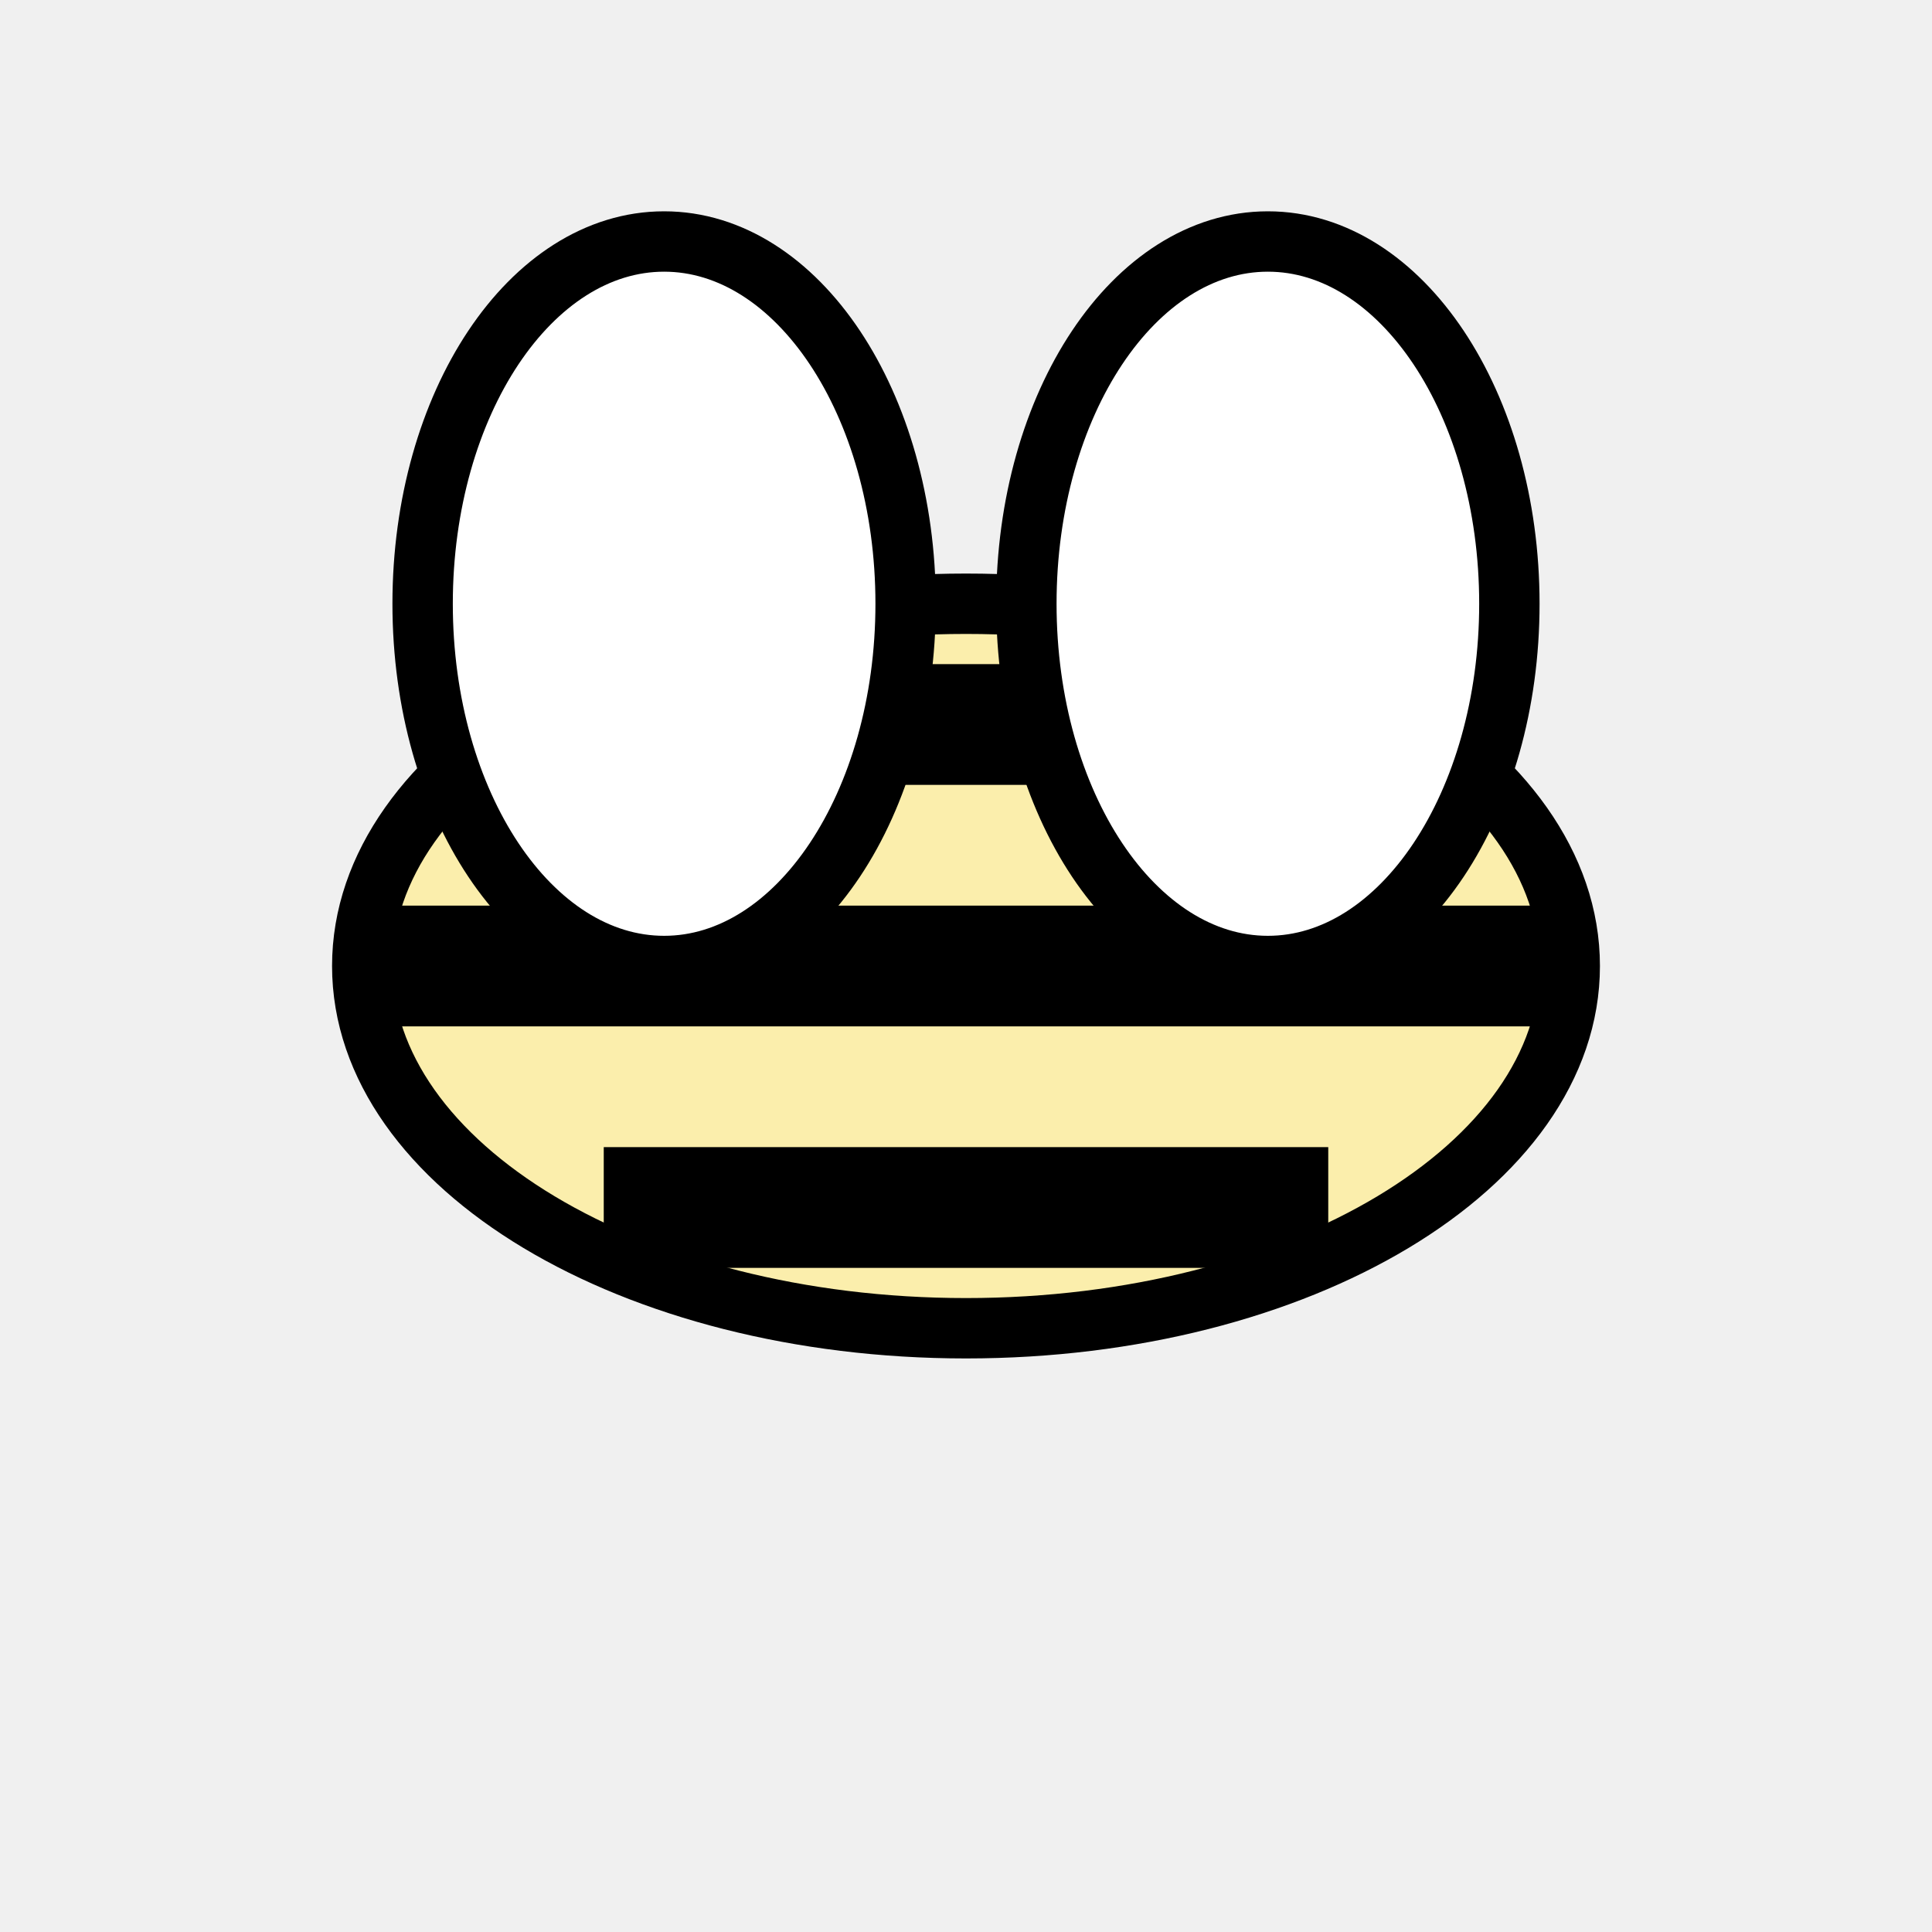
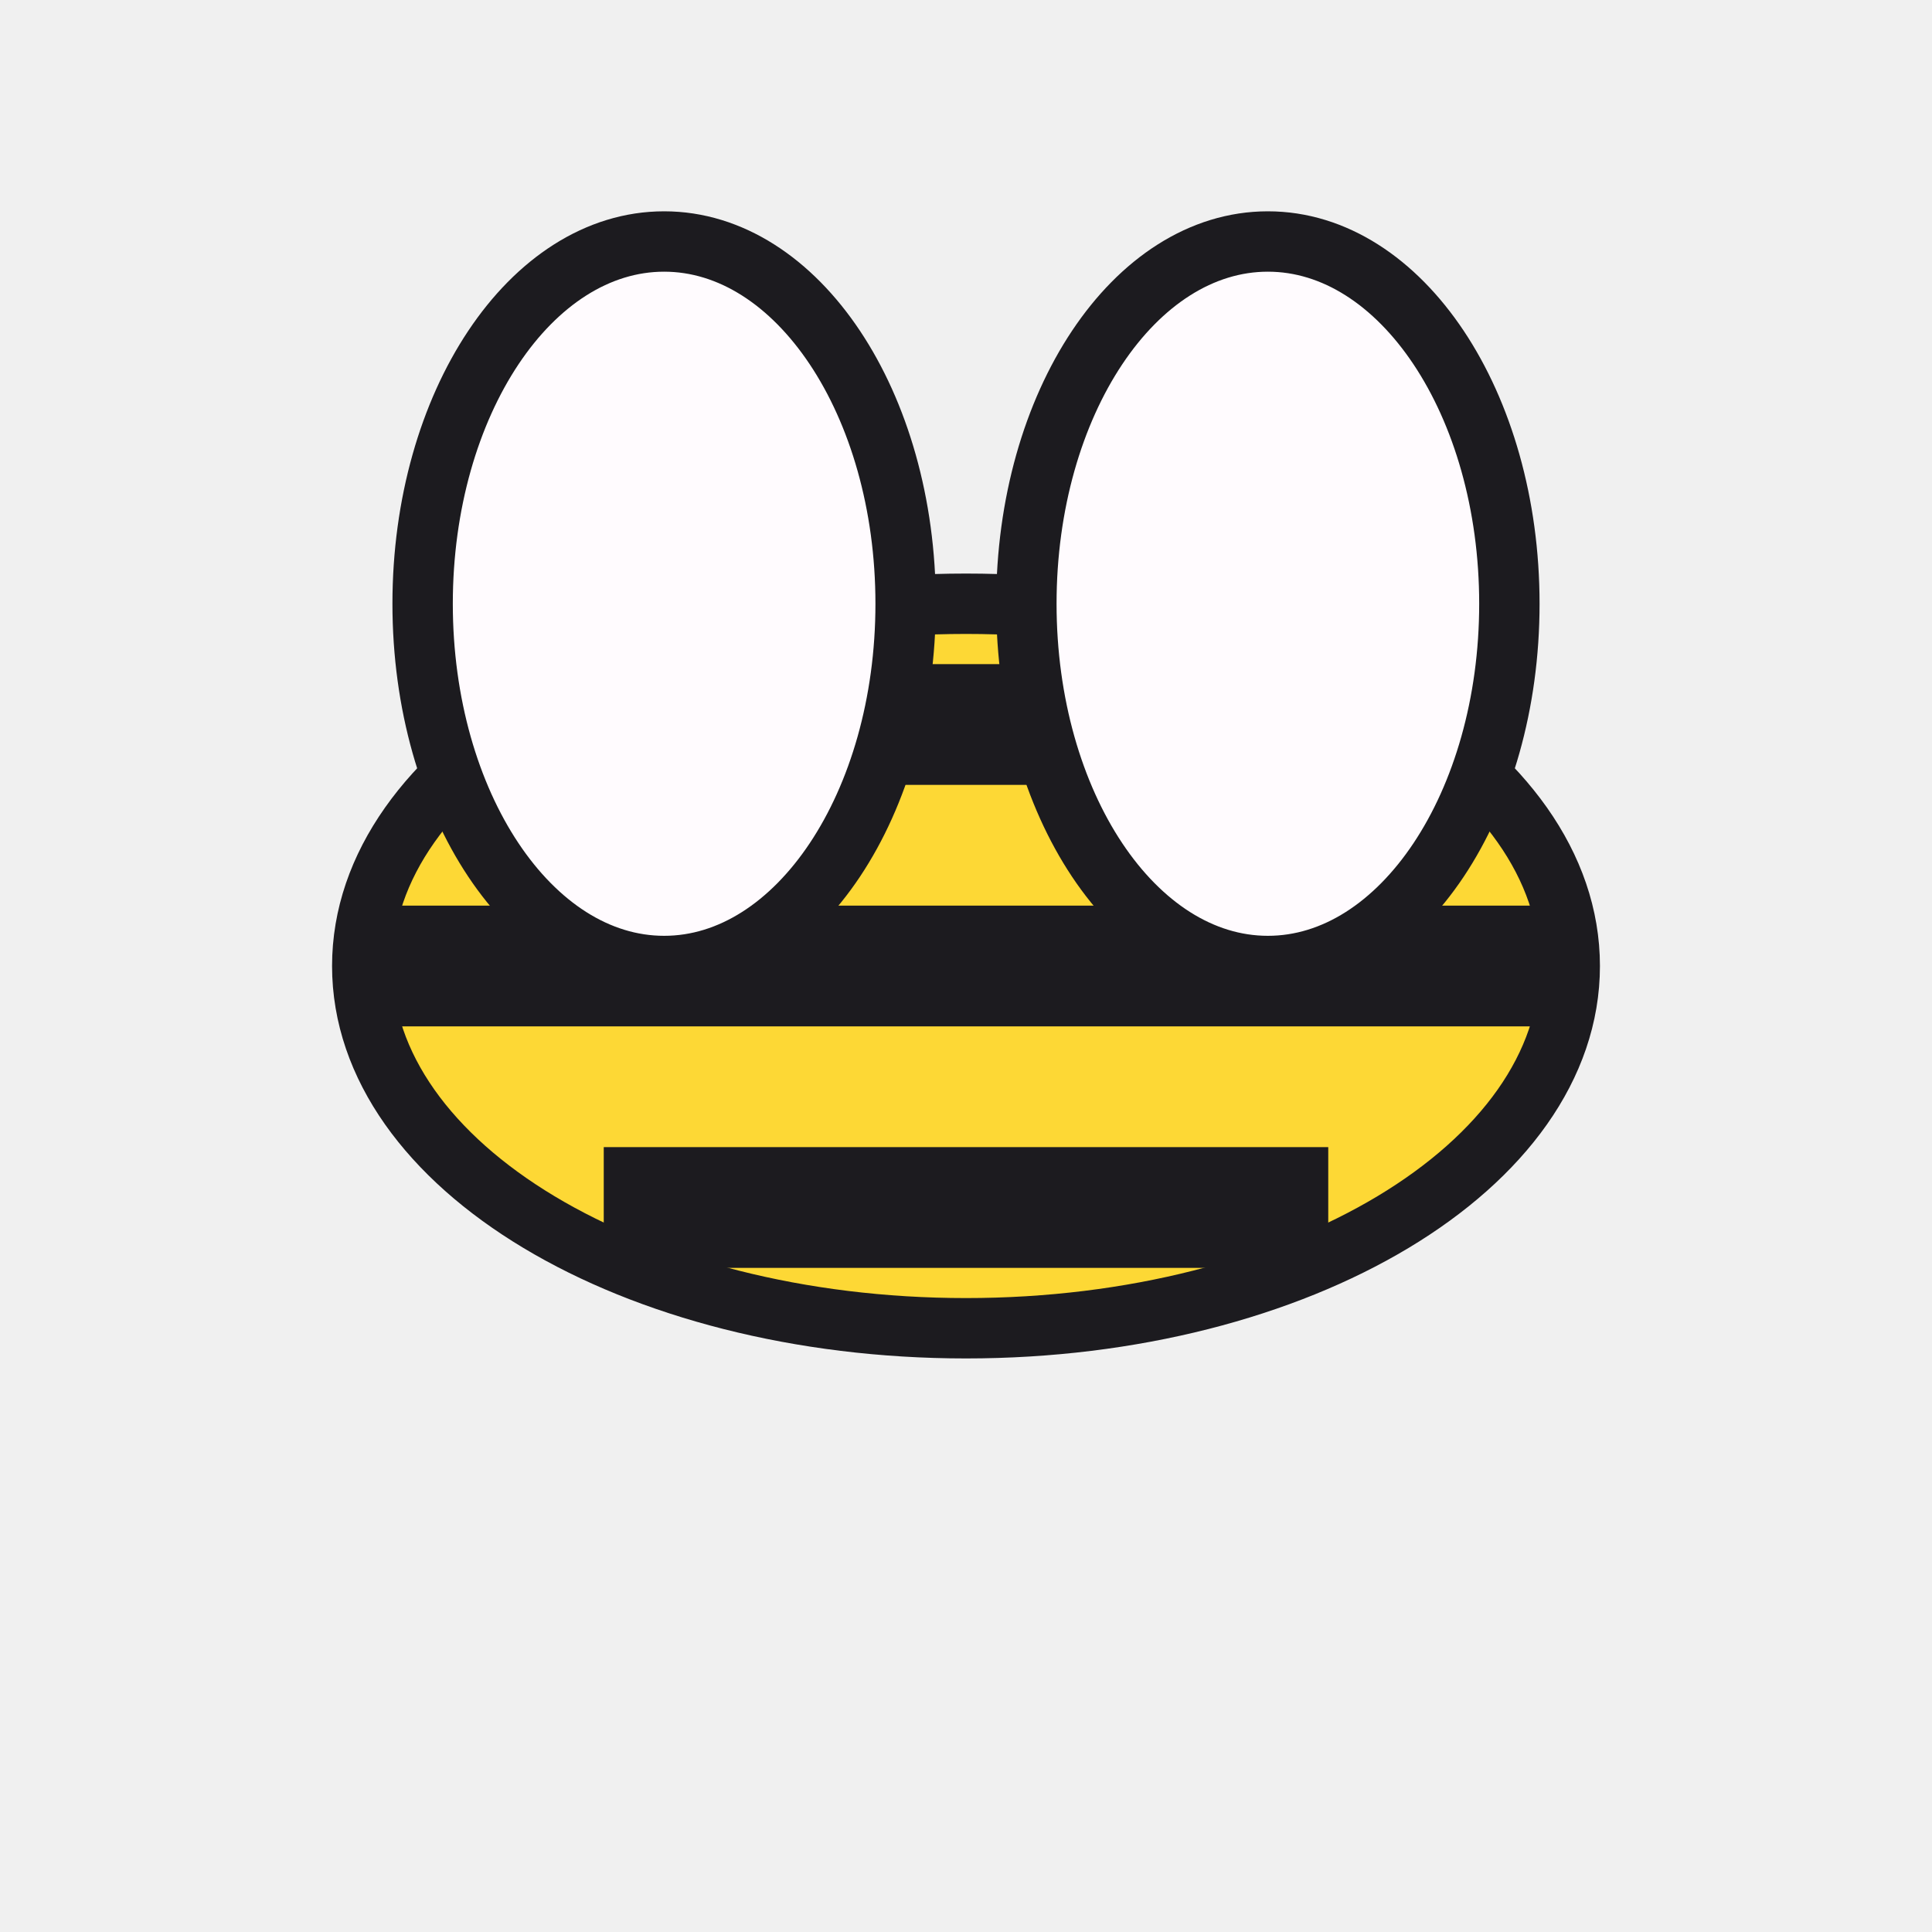
<svg xmlns="http://www.w3.org/2000/svg" viewBox="0 0 64 64">
-   <ellipse cx="32" cy="32" rx="20" ry="12" fill="#fbeeac" stroke="#000" stroke-width="2" />
-   <line x1="12" y1="32" x2="52" y2="32" stroke="#000" stroke-width="4" />
-   <line x1="20" y1="24" x2="44" y2="24" stroke="#000" stroke-width="4" />
-   <line x1="20" y1="40" x2="44" y2="40" stroke="#000" stroke-width="4" />
-   <ellipse cx="22" cy="20" rx="8" ry="12" fill="#fff" stroke="#000" stroke-width="2" />
-   <ellipse cx="42" cy="20" rx="8" ry="12" fill="#fff" stroke="#000" stroke-width="2" />
+   <ellipse cx="32" cy="32" rx="20" ry="12" fill="#FDD835" stroke="#1C1B1F" stroke-width="2" />
+   <line x1="12" y1="32" x2="52" y2="32" stroke="#1C1B1F" stroke-width="4" />
+   <line x1="20" y1="24" x2="44" y2="24" stroke="#1C1B1F" stroke-width="4" />
+   <line x1="20" y1="40" x2="44" y2="40" stroke="#1C1B1F" stroke-width="4" />
+   <ellipse cx="22" cy="20" rx="8" ry="12" fill="#FFFBFE" stroke="#1C1B1F" stroke-width="2" />
+   <ellipse cx="42" cy="20" rx="8" ry="12" fill="#FFFBFE" stroke="#1C1B1F" stroke-width="2" />
</svg>
